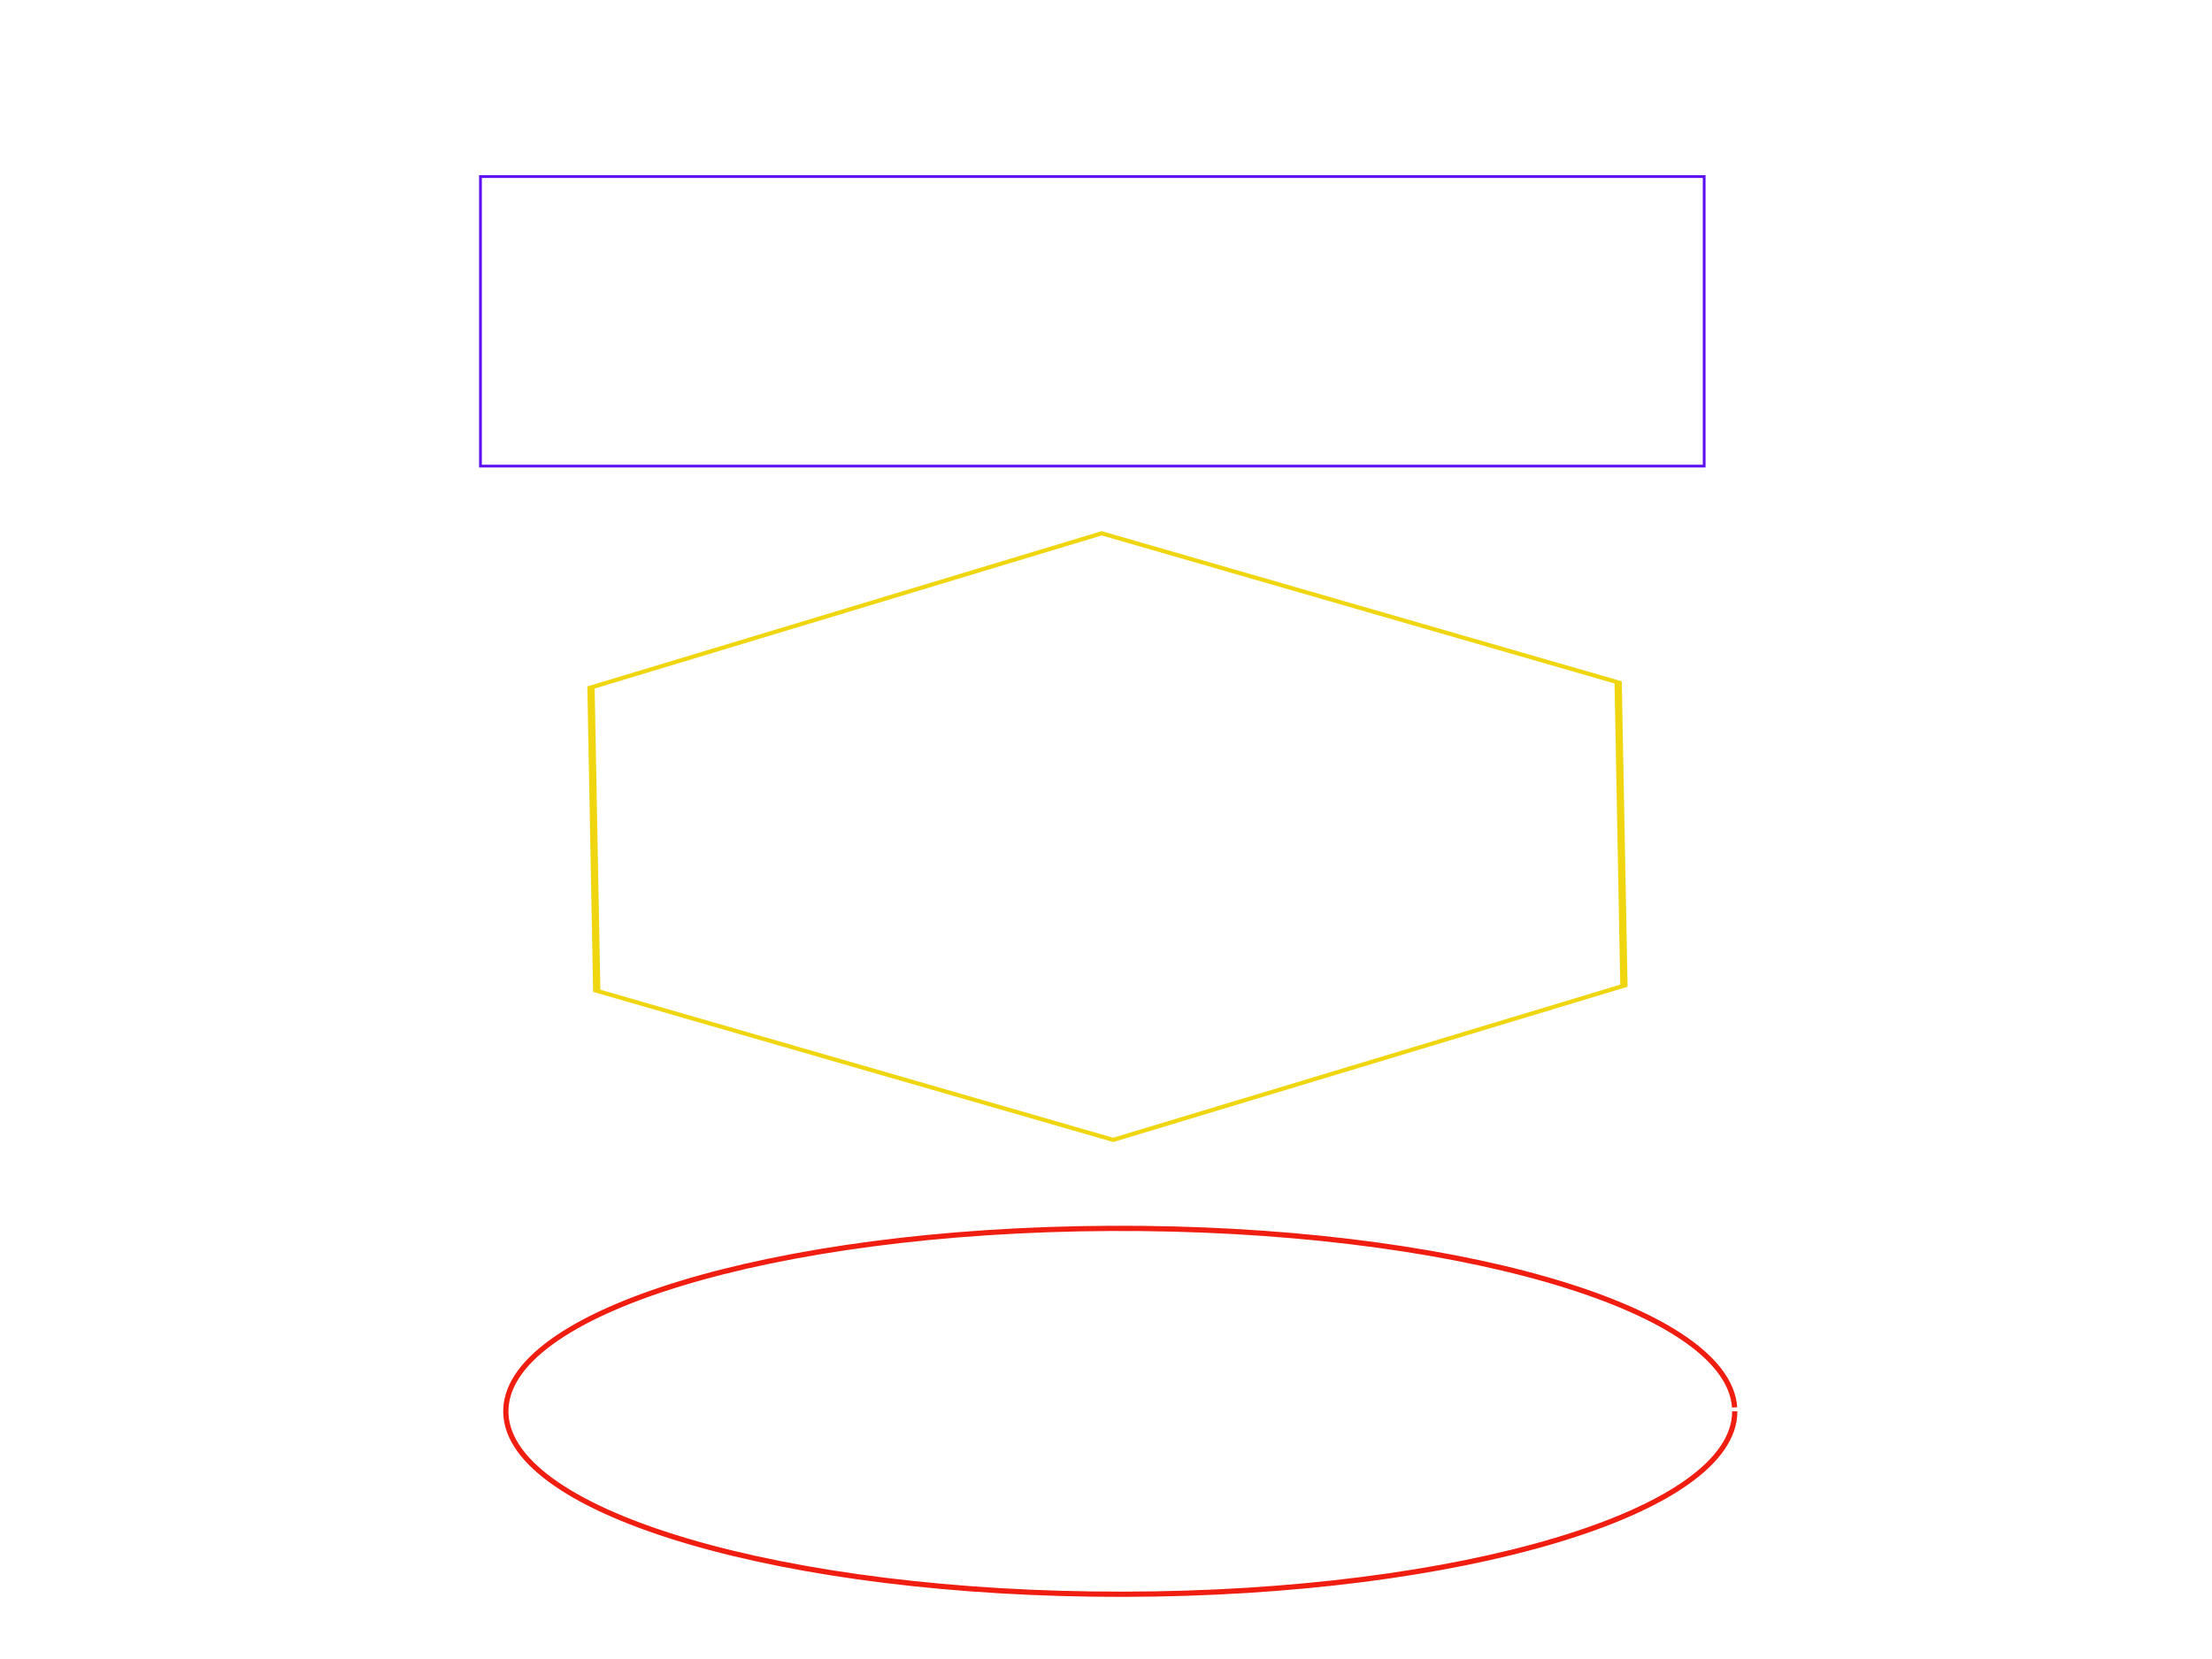
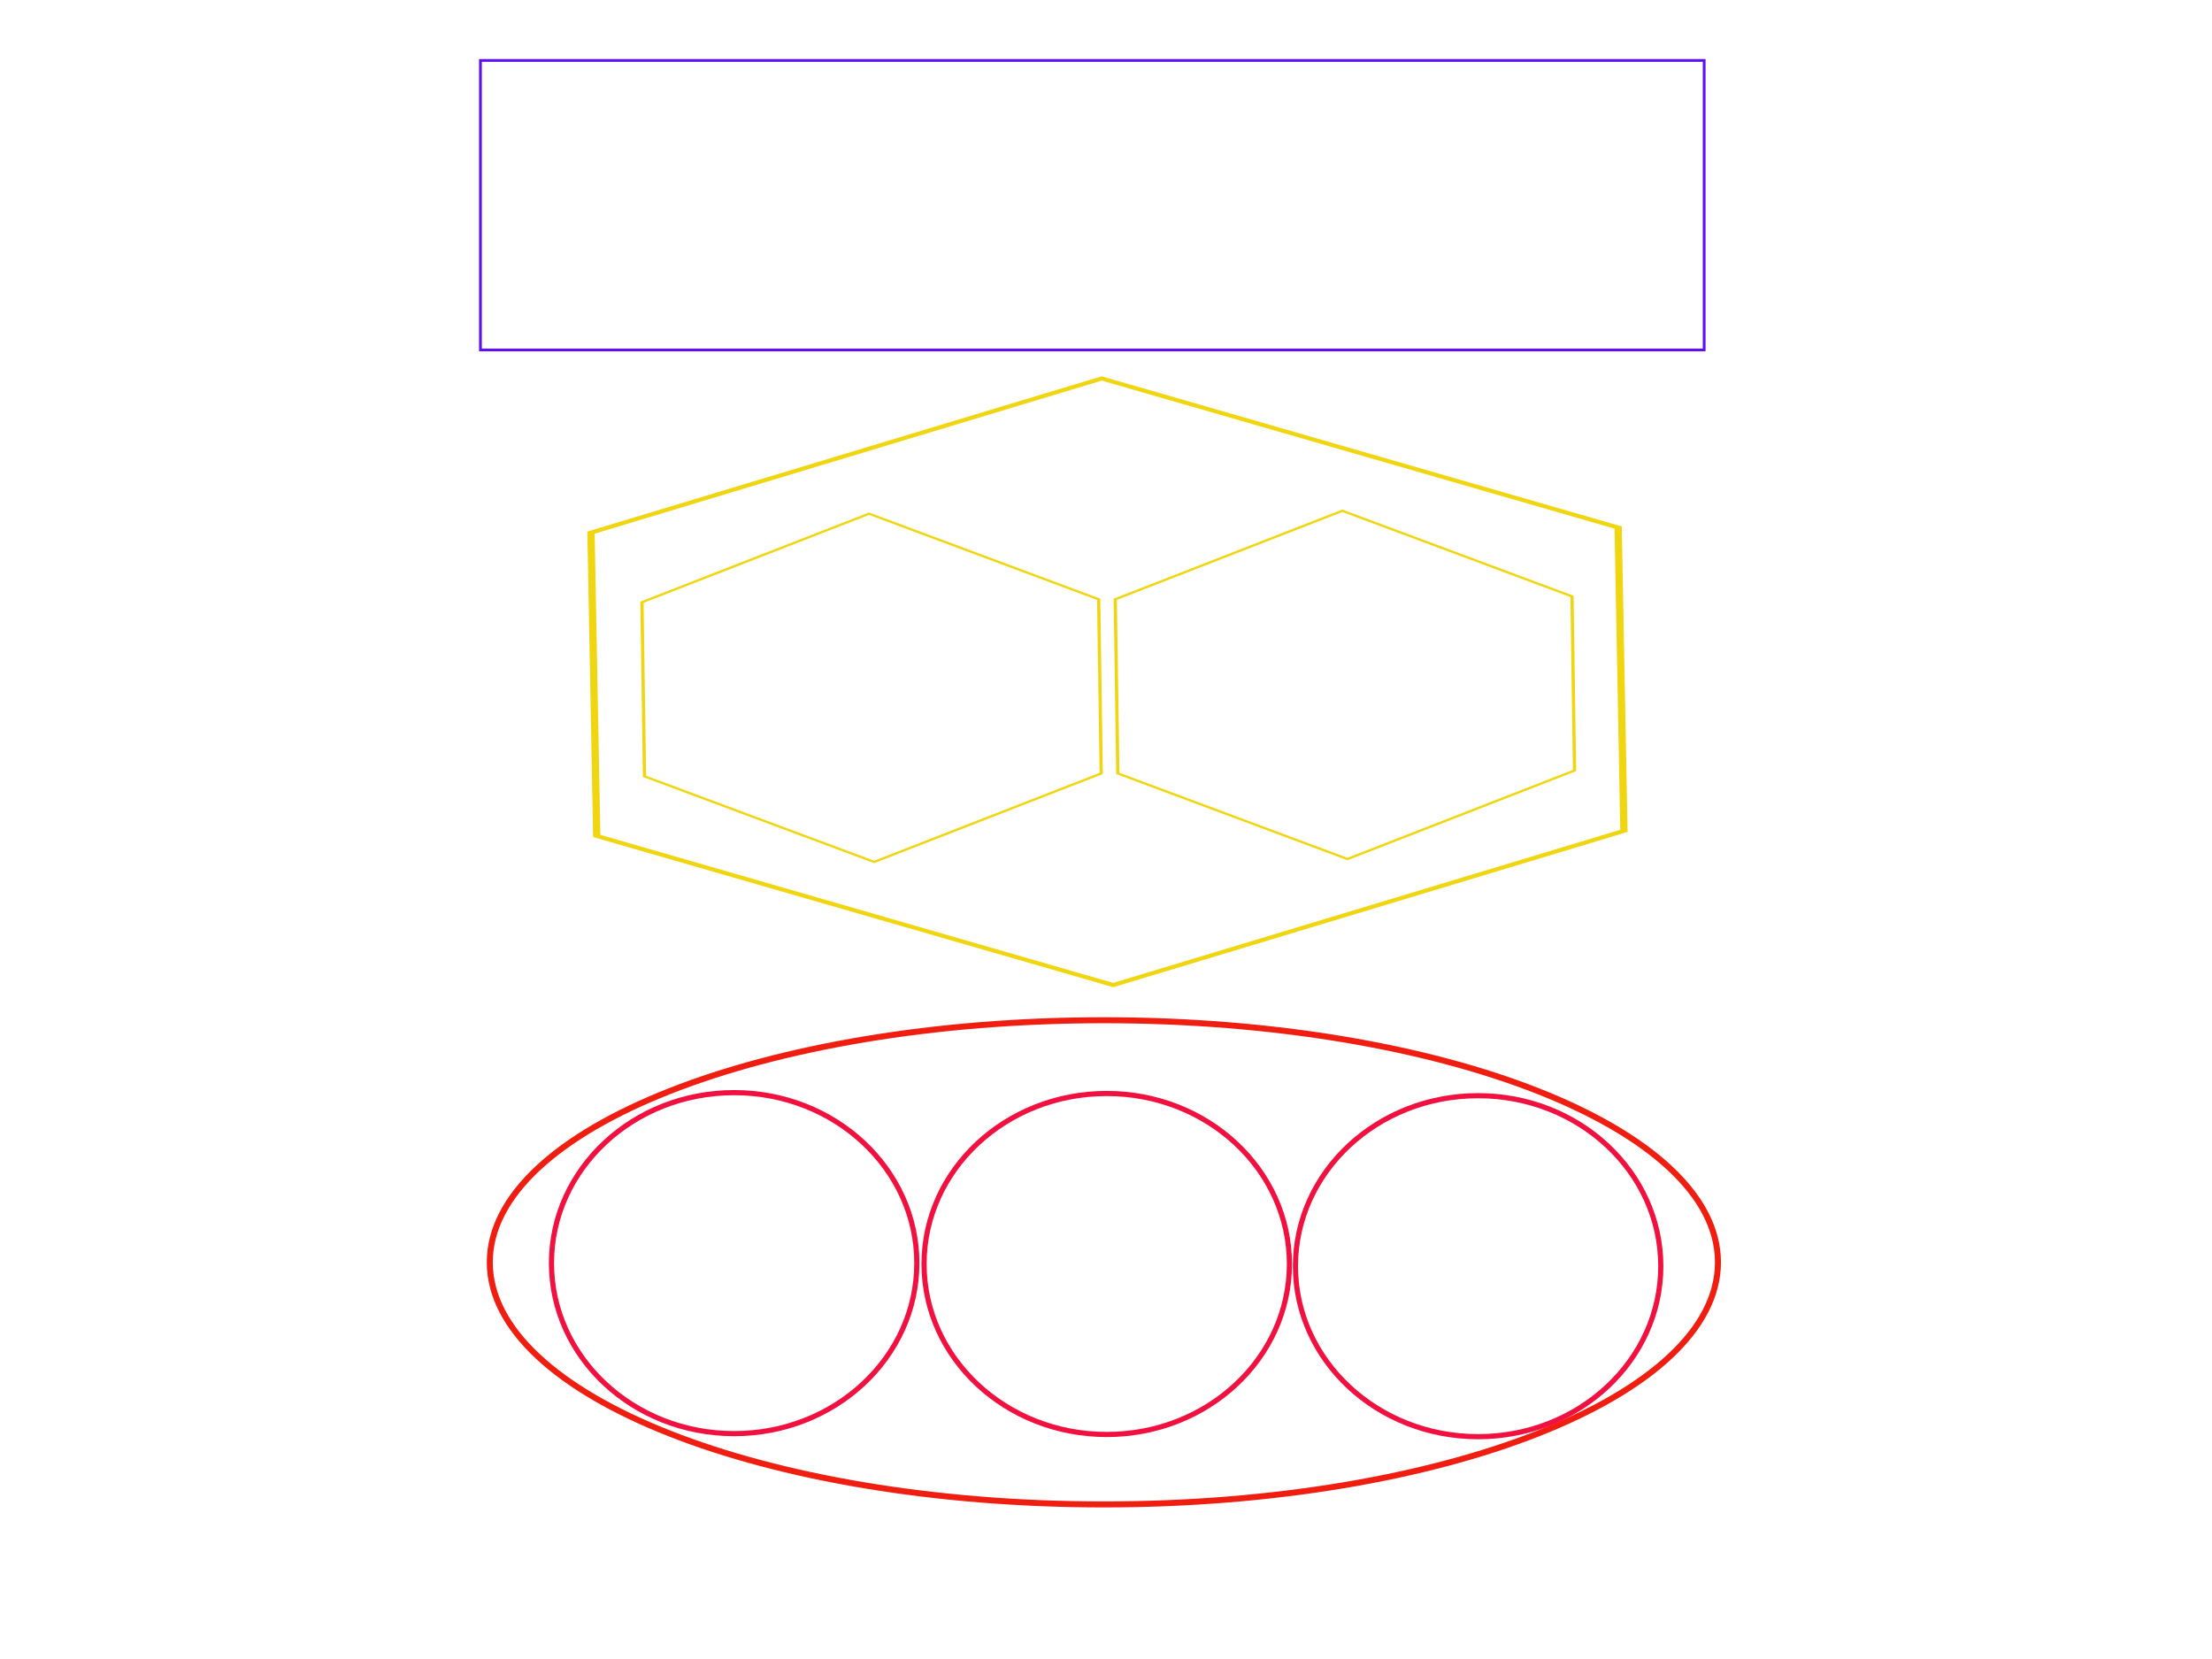
<svg xmlns="http://www.w3.org/2000/svg" width="800" height="600" viewBox="0 0 211.667 158.75" version="1.1" id="svg8">
  <defs id="defs2" />
  <g id="layer1" transform="translate(0,-138.25)">
-     <path style="opacity:1;fill:none;fill-opacity:1;stroke:#f0d611;stroke-width:0.703;stroke-miterlimit:4;stroke-dasharray:none;stroke-opacity:1" id="path815" d="m 125.617,230.45 -49.16,29.02 -49.712,-28.063 -0.553,-57.084 49.16,-29.02 49.712,28.063 z" transform="matrix(0.9941119,0,0,0.5084289,30.51475,115.4042)" />
    <flowRoot xml:space="preserve" id="flowRoot817" style="fill:black;fill-opacity:1;stroke:none;font-family:sans-serif;font-style:normal;font-weight:normal;font-size:40px;line-height:1.25;letter-spacing:0px;word-spacing:0px">
      <flowRegion id="flowRegion819">
        <rect id="rect821" width="239.406" height="73.741" x="283.853" y="243.416" />
      </flowRegion>
      <flowPara id="flowPara823" />
    </flowRoot>
    <text xml:space="preserve" style="font-style:normal;font-weight:normal;font-size:10.583px;line-height:1.25;font-family:sans-serif;letter-spacing:0px;word-spacing:0px;fill:#000000;fill-opacity:1;stroke:none;stroke-width:0.265" x="118.935" y="211.206" id="text827">
      <tspan id="tspan825" x="118.935" y="220.57" style="stroke-width:0.265" />
    </text>
-     <path style="opacity:1;fill:none;fill-opacity:1;stroke:#f01d11;stroke-width:0.5;stroke-miterlimit:4;stroke-dasharray:none;stroke-opacity:1" id="path831" d="m 166.001,273.298 a 58.799,17.506 0 0 1 -58.484,17.506 58.799,17.506 0 0 1 -59.111,-17.318 58.799,17.506 0 0 1 57.852,-17.691 58.799,17.506 0 0 1 59.73,17.129" />
-     <flowRoot xml:space="preserve" id="flowRoot833" style="font-style:normal;font-variant:normal;font-weight:normal;font-stretch:normal;font-size:40px;line-height:1.25;font-family:'Arial Rounded MT Bold';-inkscape-font-specification:'Arial Rounded MT Bold, ';letter-spacing:0px;word-spacing:0px;fill:#000000;fill-opacity:1;stroke:none" transform="matrix(0.2645833,0,0,0.2645833,0.7458166,135.7228)">
+     <ellipse style="opacity:1;fill:none;fill-opacity:1;stroke:#f01d11;stroke-width:0.575;stroke-miterlimit:4;stroke-dasharray:none;stroke-opacity:1" id="path831" cx="105.63" cy="259.042" rx="58.762" ry="23.166" />
+     <path style="opacity:1;fill:none;fill-opacity:1;stroke:#f0d611;stroke-width:0.703;stroke-miterlimit:4;stroke-dasharray:none;stroke-opacity:1" id="path815" d="m 125.617,230.45 -49.16,29.02 -49.712,-28.063 -0.553,-57.084 49.16,-29.02 49.712,28.063 z" transform="matrix(0.9941119,0,0,0.5084289,30.51475,100.5875)" />
+     <flowRoot xml:space="preserve" id="flowRoot833" style="font-style:normal;font-variant:normal;font-weight:normal;font-stretch:normal;font-size:40px;line-height:1.25;font-family:'Arial Rounded MT Bold';-inkscape-font-specification:'Arial Rounded MT Bold, ';letter-spacing:0px;word-spacing:0px;fill:#000000;fill-opacity:1;stroke:none" transform="matrix(0.2645833,0,0,0.2645833,0.7458166,125.6686)">
      <flowRegion id="flowRegion835" style="font-style:normal;font-variant:normal;font-weight:normal;font-stretch:normal;font-family:'Arial Rounded MT Bold';-inkscape-font-specification:'Arial Rounded MT Bold, '">
        <rect id="rect837" width="277.723" height="46.04" x="256.188" y="98.02" style="font-style:normal;font-variant:normal;font-weight:normal;font-stretch:normal;font-family:'Arial Rounded MT Bold';-inkscape-font-specification:'Arial Rounded MT Bold, '" />
      </flowRegion>
      <flowPara id="flowPara839" style="font-style:normal;font-variant:normal;font-weight:normal;font-stretch:normal;font-family:'Arial Rounded MT Bold';-inkscape-font-specification:'Arial Rounded MT Bold, ';text-align:center;text-anchor:middle">Jeu-vidéo</flowPara>
    </flowRoot>
    <text xml:space="preserve" style="font-style:normal;font-weight:normal;font-size:10.583px;line-height:1.25;font-family:sans-serif;letter-spacing:0px;word-spacing:0px;fill:#000000;fill-opacity:1;stroke:none;stroke-width:0.265" x="80.161" y="215.66" id="text5127">
      <tspan id="tspan5125" x="80.161" y="225.024" style="stroke-width:0.265" />
    </text>
-     <rect style="fill:none;fill-rule:evenodd;stroke:#5d11f0;stroke-width:0.265;stroke-opacity:1" id="rect5129" width="117.098" height="27.703" x="45.975" y="155.147" />
-     <flowRoot xml:space="preserve" id="flowRoot833-9" style="font-style:normal;font-variant:normal;font-weight:normal;font-stretch:normal;font-size:40px;line-height:1.25;font-family:'Arial Rounded MT Bold';-inkscape-font-specification:'Arial Rounded MT Bold, ';letter-spacing:0px;word-spacing:0px;fill:#000000;fill-opacity:1;stroke:none" transform="matrix(0.2645833,0,0,0.2645833,1.536885,186.6197)">
-       <flowRegion id="flowRegion835-8" style="font-style:normal;font-variant:normal;font-weight:normal;font-stretch:normal;font-family:'Arial Rounded MT Bold';-inkscape-font-specification:'Arial Rounded MT Bold, '">
-         <rect id="rect837-4" width="277.723" height="46.04" x="256.188" y="98.02" style="font-style:normal;font-variant:normal;font-weight:normal;font-stretch:normal;font-family:'Arial Rounded MT Bold';-inkscape-font-specification:'Arial Rounded MT Bold, '" />
+     <rect style="fill:none;fill-rule:evenodd;stroke:#5d11f0;stroke-width:0.265;stroke-opacity:1" id="rect5129" width="117.098" height="27.703" x="45.975" y="144.034" />
+     <flowRoot xml:space="preserve" id="flowRoot833-9" style="font-style:normal;font-variant:normal;font-weight:normal;font-stretch:normal;font-size:26.667px;line-height:1.25;font-family:'Arial Rounded MT Bold';-inkscape-font-specification:'Arial Rounded MT Bold, ';letter-spacing:0px;word-spacing:0px;fill:#000000;fill-opacity:1;stroke:none" transform="matrix(0.2645833,0,0,0.2645833,-21.1937,173.7834)">
+       <flowRegion id="flowRegion835-8" style="font-style:normal;font-variant:normal;font-weight:normal;font-stretch:normal;font-size:26.667px;font-family:'Arial Rounded MT Bold';-inkscape-font-specification:'Arial Rounded MT Bold, '">
+         <rect id="rect837-4" width="277.723" height="46.04" x="256.188" y="98.02" style="font-style:normal;font-variant:normal;font-weight:normal;font-stretch:normal;font-size:26.667px;font-family:'Arial Rounded MT Bold';-inkscape-font-specification:'Arial Rounded MT Bold, '" />
      </flowRegion>
-       <flowPara id="flowPara839-3" style="font-style:normal;font-variant:normal;font-weight:normal;font-stretch:normal;font-family:'Arial Rounded MT Bold';-inkscape-font-specification:'Arial Rounded MT Bold, ';text-align:center;text-anchor:middle">Joueur</flowPara>
+       <flowPara id="flowPara839-3" style="font-style:normal;font-variant:normal;font-weight:normal;font-stretch:normal;font-size:24px;font-family:'Arial Rounded MT Bold';-inkscape-font-specification:'Arial Rounded MT Bold, ';text-align:center;text-anchor:middle">Joueur</flowPara>
    </flowRoot>
-     <flowRoot xml:space="preserve" id="flowRoot833-93" style="font-style:normal;font-variant:normal;font-weight:normal;font-stretch:normal;font-size:40px;line-height:1.25;font-family:'Arial Rounded MT Bold';-inkscape-font-specification:'Arial Rounded MT Bold, ';letter-spacing:0px;word-spacing:0px;fill:#000000;fill-opacity:1;stroke:none" transform="matrix(0.2645833,0,0,0.2645833,2.766397,241.6146)">
+     <flowRoot xml:space="preserve" id="flowRoot833-93" style="font-style:normal;font-variant:normal;font-weight:normal;font-stretch:normal;font-size:40px;line-height:1.25;font-family:'Arial Rounded MT Bold';-inkscape-font-specification:'Arial Rounded MT Bold, ';letter-spacing:0px;word-spacing:0px;fill:#000000;fill-opacity:1;stroke:none" transform="matrix(0.1847219,0,0,0.1847219,-2.837084,236.3359)">
      <flowRegion id="flowRegion835-5" style="font-style:normal;font-variant:normal;font-weight:normal;font-stretch:normal;font-family:'Arial Rounded MT Bold';-inkscape-font-specification:'Arial Rounded MT Bold, '">
        <rect id="rect837-6" width="277.723" height="46.04" x="256.188" y="98.02" style="font-style:normal;font-variant:normal;font-weight:normal;font-stretch:normal;font-family:'Arial Rounded MT Bold';-inkscape-font-specification:'Arial Rounded MT Bold, '" />
      </flowRegion>
-       <flowPara id="flowPara839-7" style="font-style:normal;font-variant:normal;font-weight:normal;font-stretch:normal;font-family:'Arial Rounded MT Bold';-inkscape-font-specification:'Arial Rounded MT Bold, ';text-align:center;text-anchor:middle">Ludisme</flowPara>
+       <flowPara id="flowPara839-7" style="font-style:normal;font-variant:normal;font-weight:normal;font-stretch:normal;font-size:34.376px;font-family:'Arial Rounded MT Bold';-inkscape-font-specification:'Arial Rounded MT Bold, ';text-align:center;text-anchor:middle">Finance</flowPara>
    </flowRoot>
+     <path style="opacity:1;fill:none;fill-opacity:1;stroke:#f0d611;stroke-width:0.703;stroke-miterlimit:4;stroke-dasharray:none;stroke-opacity:1" id="path815-5" d="m 125.617,230.45 -49.16,29.02 -49.712,-28.063 -0.553,-57.084 49.16,-29.02 49.712,28.063 z" transform="matrix(0.4420257,0,0,0.2918799,49.85093,144.9948)" />
+     <flowRoot xml:space="preserve" id="flowRoot833-9-0" style="font-style:normal;font-variant:normal;font-weight:normal;font-stretch:normal;font-size:40px;line-height:1.25;font-family:'Arial Rounded MT Bold';-inkscape-font-specification:'Arial Rounded MT Bold, ';letter-spacing:0px;word-spacing:0px;fill:#000000;fill-opacity:1;stroke:none" transform="matrix(0.2645833,0,0,0.2645833,24.09765,170.8582)">
+       <flowRegion id="flowRegion835-8-7" style="font-style:normal;font-variant:normal;font-weight:normal;font-stretch:normal;font-family:'Arial Rounded MT Bold';-inkscape-font-specification:'Arial Rounded MT Bold, '">
+         <rect id="rect837-4-1" width="277.723" height="46.04" x="256.188" y="98.02" style="font-style:normal;font-variant:normal;font-weight:normal;font-stretch:normal;font-family:'Arial Rounded MT Bold';-inkscape-font-specification:'Arial Rounded MT Bold, '" />
+       </flowRegion>
+       <flowPara id="flowPara839-3-5" style="font-style:normal;font-variant:normal;font-weight:normal;font-stretch:normal;font-size:24px;font-family:'Arial Rounded MT Bold';-inkscape-font-specification:'Arial Rounded MT Bold, ';text-align:center;text-anchor:middle">Développeur</flowPara>
+     </flowRoot>
+     <path style="opacity:1;fill:none;fill-opacity:1;stroke:#f0d611;stroke-width:0.703;stroke-miterlimit:4;stroke-dasharray:none;stroke-opacity:1" id="path815-5-7" d="m 125.617,230.45 -49.16,29.02 -49.712,-28.063 -0.553,-57.084 49.16,-29.02 49.712,28.063 z" transform="matrix(0.4420257,0,0,0.2918799,95.14227,144.7154)" />
+     <ellipse style="opacity:1;fill:none;fill-opacity:1;stroke:#f01141;stroke-width:0.494;stroke-miterlimit:4;stroke-dasharray:none;stroke-opacity:1" id="path1700" cx="70.251" cy="259.119" rx="17.481" ry="16.315" />
+     <flowRoot xml:space="preserve" id="flowRoot833-93-3" style="font-style:normal;font-variant:normal;font-weight:normal;font-stretch:normal;font-size:40px;line-height:1.25;font-family:'Arial Rounded MT Bold';-inkscape-font-specification:'Arial Rounded MT Bold, ';letter-spacing:0px;word-spacing:0px;fill:#000000;fill-opacity:1;stroke:none" transform="matrix(0.1847219,0,0,0.1847219,32.81589,236.4184)">
+       <flowRegion id="flowRegion835-5-5" style="font-style:normal;font-variant:normal;font-weight:normal;font-stretch:normal;font-family:'Arial Rounded MT Bold';-inkscape-font-specification:'Arial Rounded MT Bold, '">
+         <rect id="rect837-6-8" width="277.723" height="46.04" x="256.188" y="98.02" style="font-style:normal;font-variant:normal;font-weight:normal;font-stretch:normal;font-family:'Arial Rounded MT Bold';-inkscape-font-specification:'Arial Rounded MT Bold, '" />
+       </flowRegion>
+       <flowPara id="flowPara839-7-9" style="font-style:normal;font-variant:normal;font-weight:normal;font-stretch:normal;font-family:'Arial Rounded MT Bold';-inkscape-font-specification:'Arial Rounded MT Bold, ';text-align:center;text-anchor:middle;font-size:34.376px">Ludisme</flowPara>
+     </flowRoot>
+     <ellipse style="opacity:1;fill:none;fill-opacity:1;stroke:#f01141;stroke-width:0.494;stroke-miterlimit:4;stroke-dasharray:none;stroke-opacity:1" id="path1700-2" cx="105.904" cy="259.201" rx="17.481" ry="16.315" />
+     <flowRoot xml:space="preserve" id="flowRoot833-93-1" style="font-style:normal;font-variant:normal;font-weight:normal;font-stretch:normal;font-size:40px;line-height:1.25;font-family:'Arial Rounded MT Bold';-inkscape-font-specification:'Arial Rounded MT Bold, ';letter-spacing:0px;word-spacing:0px;fill:#000000;fill-opacity:1;stroke:none" transform="matrix(0.1847219,0,0,0.1847219,68.35387,236.628)">
+       <flowRegion id="flowRegion835-5-8" style="font-style:normal;font-variant:normal;font-weight:normal;font-stretch:normal;font-family:'Arial Rounded MT Bold';-inkscape-font-specification:'Arial Rounded MT Bold, '">
+         <rect id="rect837-6-0" width="277.723" height="46.04" x="256.188" y="98.02" style="font-style:normal;font-variant:normal;font-weight:normal;font-stretch:normal;font-family:'Arial Rounded MT Bold';-inkscape-font-specification:'Arial Rounded MT Bold, '" />
+       </flowRegion>
+       <flowPara id="flowPara839-7-2" style="font-style:normal;font-variant:normal;font-weight:normal;font-stretch:normal;font-size:34.376px;font-family:'Arial Rounded MT Bold';-inkscape-font-specification:'Arial Rounded MT Bold, ';text-align:center;text-anchor:middle">Esthétique</flowPara>
+     </flowRoot>
+     <ellipse style="opacity:1;fill:none;fill-opacity:1;stroke:#f01141;stroke-width:0.494;stroke-miterlimit:4;stroke-dasharray:none;stroke-opacity:1" id="path1700-3" cx="141.442" cy="259.411" rx="17.481" ry="16.315" />
  </g>
</svg>
